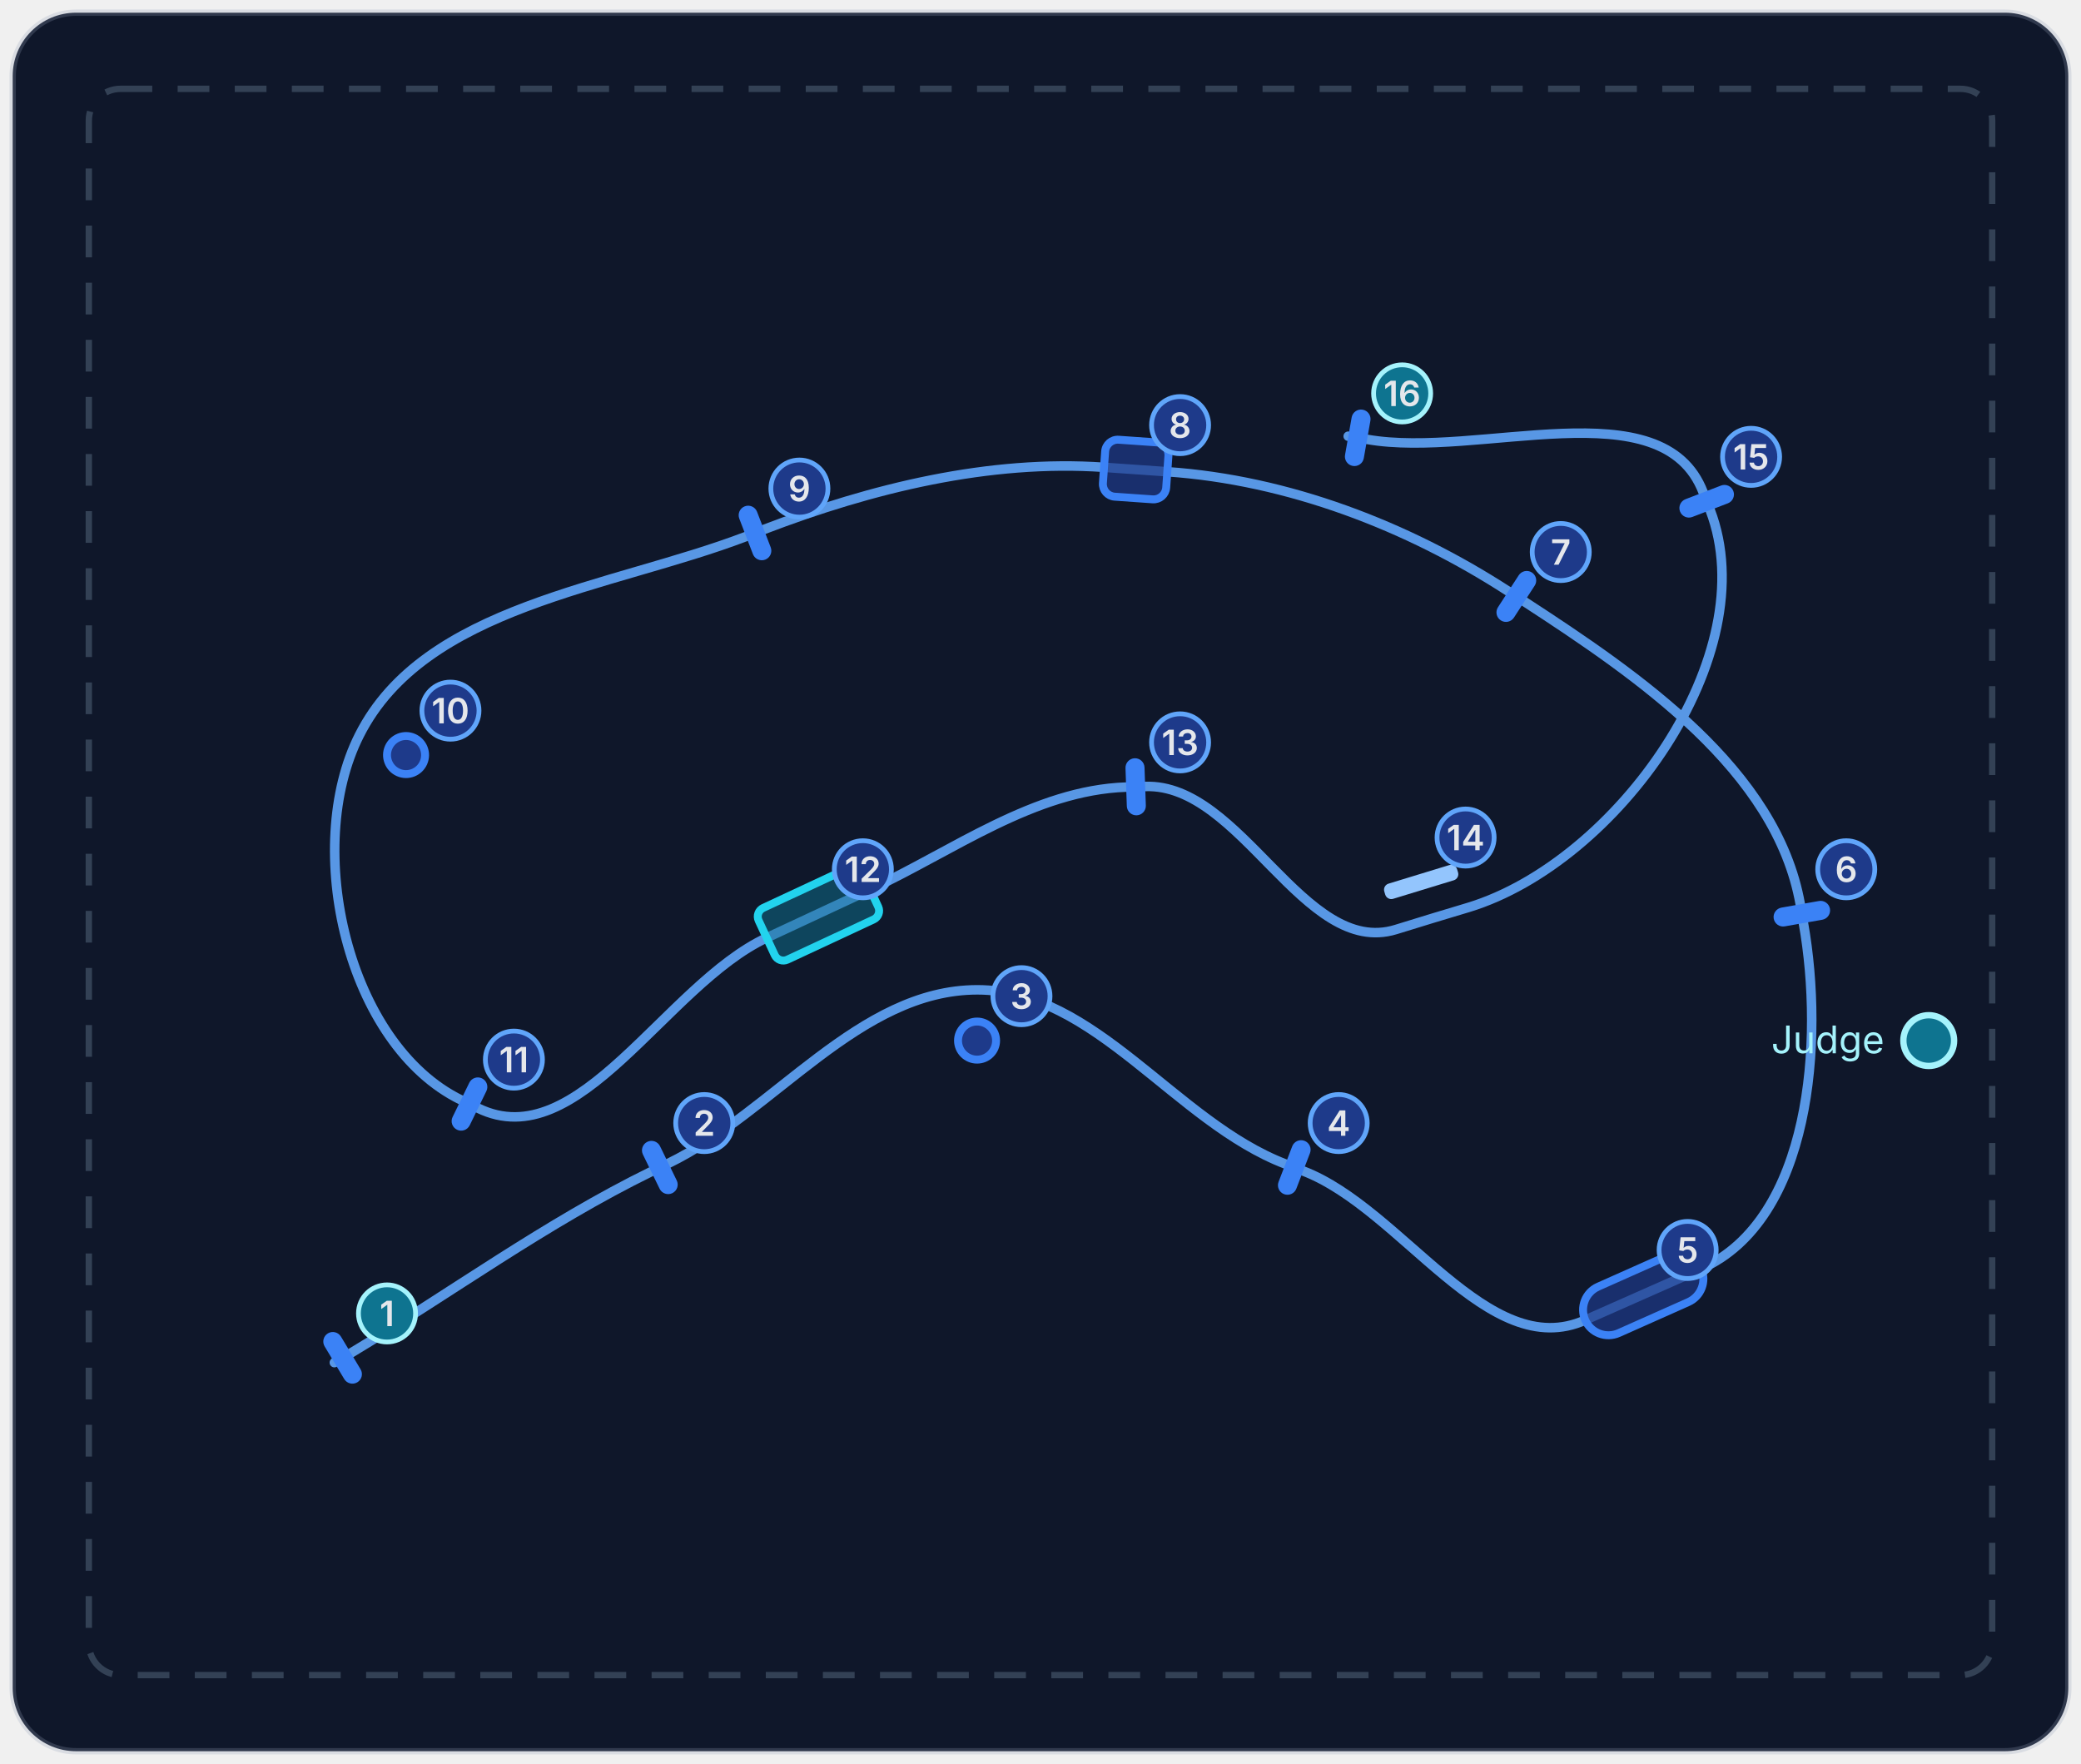
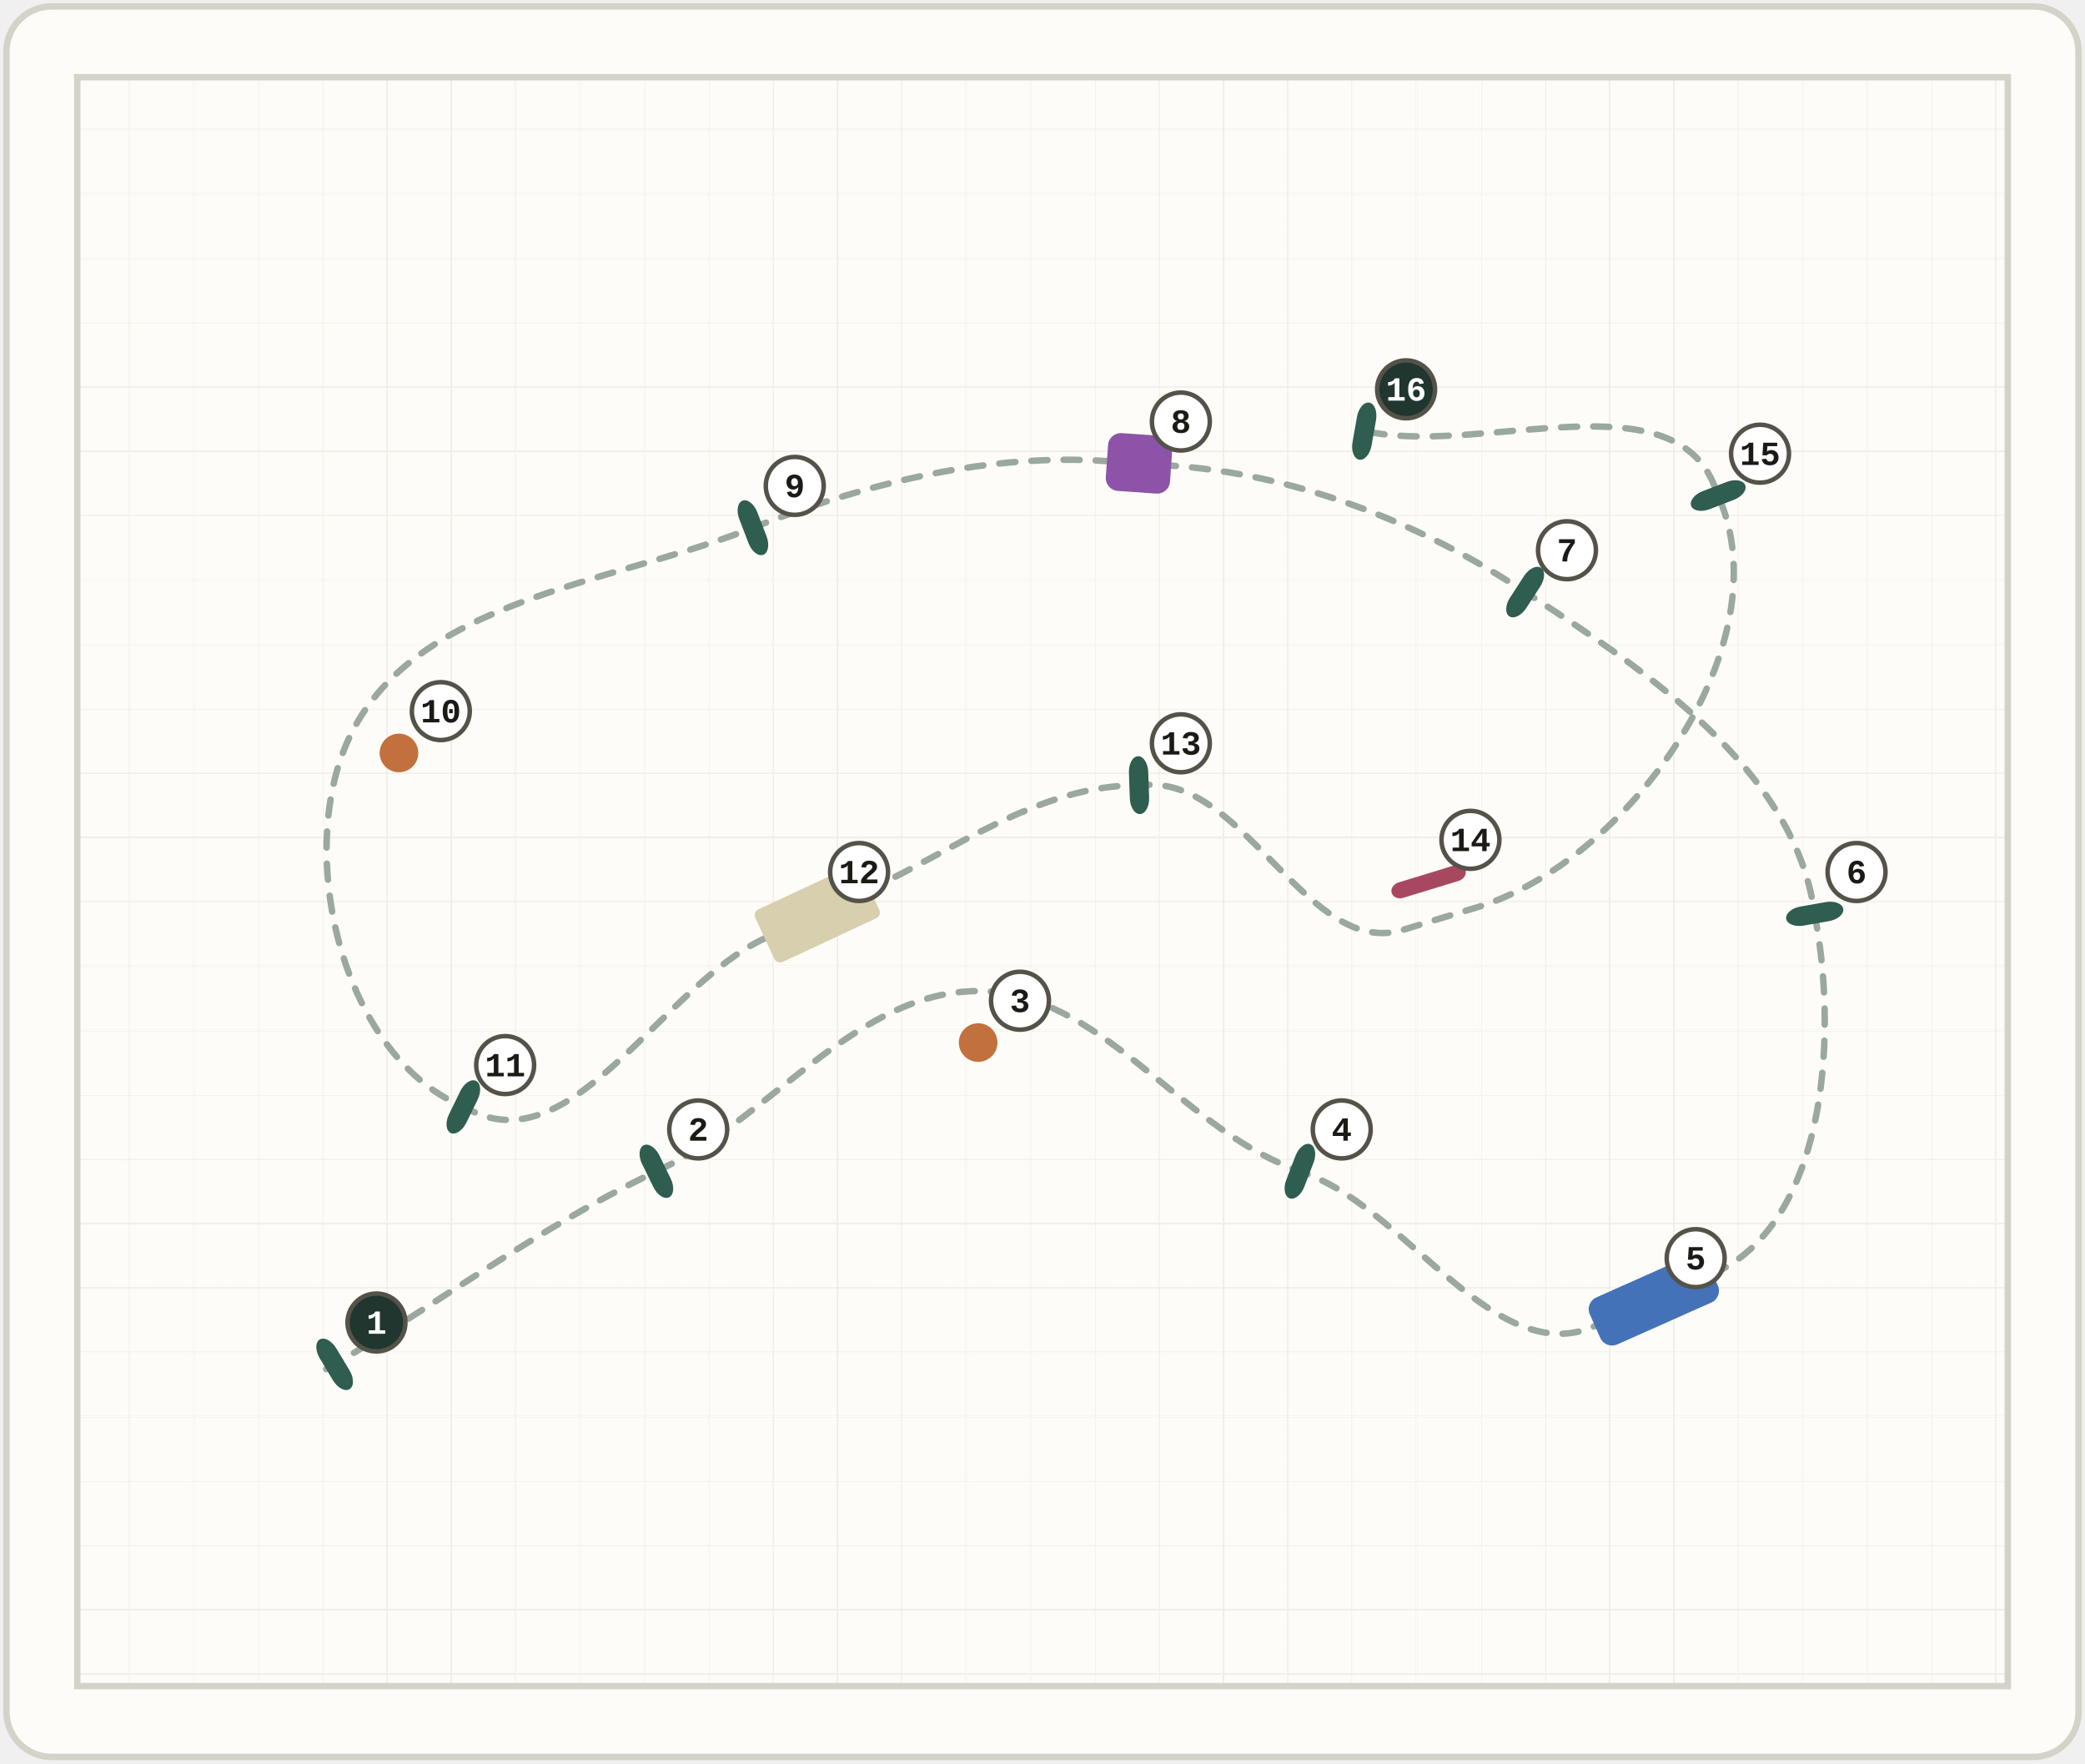
- <svg xmlns="http://www.w3.org/2000/svg" viewBox="0 0 656 556" role="img" aria-labelledby="hooplan-demo-title hooplan-demo-desc">
-   <rect x="4" y="4" width="648" height="548" rx="20" fill="#0F172A" stroke="rgba(148, 163, 184, 0.25)" stroke-width="2" />
-   <rect x="28" y="28" width="600" height="500" rx="10" fill="none" stroke="#334155" stroke-width="2" stroke-dasharray="10 8" />
-   <path d="M 105.4 429.5 C 107.1 428.5, 108.9 427.5, 110.6 426.5 C 142.2 407.5, 172.2 385.5, 205.3 369.3 C 207.1 368.4, 208.9 367.6, 210.7 366.7 C 244.2 350.4, 270.8 312, 308.1 312 C 345.3 312, 370.5 353.6, 405.2 366.9 C 407.1 367.6, 408.9 368.4, 410.8 369.1 C 442.1 381.1, 469.1 429.8, 499.7 416.1 C 511.9 410.7, 524.1 405.3, 536.3 399.9 C 570.9 384.5, 575.1 328.2, 568.5 291 C 568.2 289, 567.8 287, 567.5 285 C 560 242.7, 516.6 213.1, 480.5 189.6 C 478.8 188.5, 477.2 187.5, 475.5 186.4 C 443.6 165.7, 405.9 151.3, 368 148.7 C 361.3 148.2, 354.7 147.8, 348 147.3 C 311.8 144.8, 274.7 153.9, 240.8 166.9 C 238.9 167.6, 237.1 168.4, 235.2 169.1 C 192.5 185.4, 133.9 190.9, 113.3 231.7 C 95.3 267.2, 109.5 329.2, 145.3 346.7 C 147.1 347.6, 148.9 348.4, 150.7 349.3 C 182.4 364.8, 209.8 310.5, 241.7 295.6 C 252.6 290.5, 263.4 285.5, 274.3 280.4 C 300.6 268.1, 326 249.1, 355 248.1 C 357 248, 359 248, 361 247.9 C 391.3 246.8, 411 301.9, 440 293 C 447.7 290.6, 455.3 288.3, 463 286 C 509.7 271.7, 556.6 206.4, 539.1 160.8 C 538.4 158.9, 537.6 157.1, 536.9 155.2 C 524.1 121.8, 466.2 144.7, 431 138.5 C 429 138.2, 427 137.8, 425 137.5" fill="none" stroke="#60A5FA" stroke-width="3" stroke-linecap="round" opacity="0.9" />
-   <rect x="99.0" y="425.0" width="18.0" height="6.0" rx="3" fill="#3B82F6" transform="rotate(-121.0 108 428)" />
-   <rect x="199.0" y="365.0" width="18.0" height="6.0" rx="3" fill="#3B82F6" transform="rotate(-116.0 208 368)" />
-   <rect x="302.0" y="322.0" width="12.0" height="12.0" rx="99" fill="#1E3A8A" stroke="#3B82F6" stroke-width="2.5" transform="rotate(-90.0 308 328)" />
-   <rect x="399.0" y="365.0" width="18.0" height="6.0" rx="3" fill="#3B82F6" transform="rotate(-69.0 408 368)" />
-   <rect x="510.0" y="388.0" width="16.0" height="40.0" rx="8" fill="rgba(30, 58, 138, 0.7)" stroke="#3B82F6" stroke-width="2.5" transform="rotate(-114.0 518 408)" />
-   <rect x="559.0" y="285.0" width="18.0" height="6.0" rx="3" fill="#3B82F6" transform="rotate(170.0 568 288)" />
-   <rect x="469.0" y="185.0" width="18.0" height="6.0" rx="3" fill="#3B82F6" transform="rotate(123.0 478 188)" />
-   <rect x="349.0" y="138.0" width="18.0" height="20.0" rx="4" fill="rgba(30, 58, 138, 0.7)" stroke="#3B82F6" stroke-width="2.5" transform="rotate(94.0 358 148)" />
-   <rect x="229.0" y="165.0" width="18.0" height="6.0" rx="3" fill="#3B82F6" transform="rotate(69.0 238 168)" />
-   <rect x="122.0" y="232.0" width="12.0" height="12.0" rx="99" fill="#1E3A8A" stroke="#3B82F6" stroke-width="2.5" transform="rotate(24.0 128 238)" />
-   <rect x="139.0" y="345.0" width="18.0" height="6.0" rx="3" fill="#3B82F6" transform="rotate(-64.0 148 348)" />
-   <rect x="249.0" y="270.0" width="18.0" height="36.0" rx="3" fill="rgba(14, 116, 144, 0.5)" stroke="#22D3EE" stroke-width="2.5" transform="rotate(-115.0 258 288)" />
-   <rect x="349.0" y="245.0" width="18.0" height="6.0" rx="3" fill="#3B82F6" transform="rotate(-92.0 358 248)" />
-   <rect x="436.0" y="275.5" width="24.0" height="5.0" rx="2" fill="#93C5FD" transform="rotate(-17.0 448 278)" />
-   <rect x="529.0" y="155.0" width="18.0" height="6.0" rx="3" fill="#3B82F6" transform="rotate(159.0 538 158)" />
-   <rect x="419.0" y="135.0" width="18.0" height="6.0" rx="3" fill="#3B82F6" transform="rotate(100.0 428 138)" />
-   <g font-family="Inter, Arial, sans-serif" font-size="11" font-weight="600" text-anchor="middle">
-     <circle cx="122" cy="414" r="9" fill="#0E7490" stroke="#A5F3FC" stroke-width="1.5" />
-     <text x="122" y="418" fill="#E5E7EB">1</text>
+ <svg xmlns="http://www.w3.org/2000/svg" viewBox="0 0 648 548" role="img" aria-labelledby="hooplan-demo-title hooplan-demo-desc">
+   <defs>
+     <pattern id="metre-grid" width="20" height="20" patternUnits="userSpaceOnUse">
+       <path d="M 20 0 L 0 0 0 20" fill="none" stroke="#f0eee6" stroke-width="1" />
+     </pattern>
+   </defs>
+   <rect x="2" y="2" width="644" height="544" rx="14" fill="#fdfcf8" stroke="#d5d2ca" stroke-width="2" />
+   <rect x="24" y="24" width="600" height="500" fill="url(#metre-grid)" stroke="#d5d2ca" stroke-width="2" />
+   <path d="M 101.4 425.5 C 103.1 424.5, 104.9 423.5, 106.6 422.5 C 138.2 403.5, 168.2 381.5, 201.3 365.3 C 203.1 364.4, 204.9 363.6, 206.7 362.7 C 240.2 346.4, 266.8 308, 304.1 308 C 341.3 308, 366.5 349.6, 401.2 362.9 C 403.1 363.6, 404.9 364.4, 406.8 365.1 C 438.1 377.1, 465.1 425.8, 495.7 412.1 C 507.9 406.7, 520.1 401.3, 532.3 395.9 C 566.9 380.5, 571.1 324.2, 564.5 287 C 564.2 285, 563.8 283, 563.5 281 C 556 238.7, 512.6 209.1, 476.5 185.6 C 474.8 184.5, 473.2 183.5, 471.5 182.4 C 439.6 161.7, 401.9 147.3, 364 144.7 C 357.3 144.2, 350.7 143.8, 344 143.3 C 307.8 140.8, 270.7 149.9, 236.8 162.9 C 234.9 163.6, 233.1 164.4, 231.2 165.1 C 188.5 181.4, 129.9 186.9, 109.3 227.7 C 91.3 263.2, 105.5 325.2, 141.3 342.7 C 143.1 343.6, 144.9 344.4, 146.7 345.3 C 178.4 360.8, 205.8 306.5, 237.7 291.6 C 248.6 286.5, 259.4 281.5, 270.3 276.4 C 296.6 264.1, 322 245.1, 351 244.1 C 353 244, 355 244, 357 243.9 C 387.3 242.8, 407 297.9, 436 289 C 443.7 286.6, 451.3 284.3, 459 282 C 505.7 267.7, 552.6 202.4, 535.1 156.8 C 534.4 154.9, 533.6 153.1, 532.9 151.2 C 520.1 117.8, 462.2 140.7, 427 134.5 C 425 134.2, 423 133.8, 421 133.5" fill="none" stroke="#9aa89f" stroke-width="2" stroke-dasharray="5 5" stroke-linecap="round" />
+   <rect x="95.0" y="421.0" width="18.0" height="6.0" rx="5" fill="#2f5d50" transform="rotate(-121.0 104 424)" />
+   <rect x="195.0" y="361.0" width="18.0" height="6.0" rx="5" fill="#2f5d50" transform="rotate(-116.0 204 364)" />
+   <rect x="298.0" y="318.0" width="12.0" height="12.0" rx="99" fill="#c2703d" transform="rotate(-90.0 304 324)" />
+   <rect x="395.0" y="361.0" width="18.0" height="6.0" rx="5" fill="#2f5d50" transform="rotate(-69.0 404 364)" />
+   <rect x="506.0" y="384.0" width="16.0" height="40.0" rx="4" fill="#4472b8" transform="rotate(-114.0 514 404)" />
+   <rect x="555.0" y="281.0" width="18.0" height="6.0" rx="5" fill="#2f5d50" transform="rotate(170.0 564 284)" />
+   <rect x="465.0" y="181.0" width="18.0" height="6.0" rx="5" fill="#2f5d50" transform="rotate(123.0 474 184)" />
+   <rect x="345.0" y="134.0" width="18.0" height="20.0" rx="4" fill="#8c53a8" transform="rotate(94.0 354 144)" />
+   <rect x="225.0" y="161.0" width="18.0" height="6.0" rx="5" fill="#2f5d50" transform="rotate(69.0 234 164)" />
+   <rect x="118.0" y="228.0" width="12.0" height="12.0" rx="99" fill="#c2703d" transform="rotate(24.0 124 234)" />
+   <rect x="135.0" y="341.0" width="18.0" height="6.0" rx="5" fill="#2f5d50" transform="rotate(-64.0 144 344)" />
+   <rect x="245.0" y="266.0" width="18.0" height="36.0" rx="2" fill="#d8cfae" transform="rotate(-115.0 254 284)" />
+   <rect x="345.0" y="241.0" width="18.0" height="6.0" rx="5" fill="#2f5d50" transform="rotate(-92.0 354 244)" />
+   <rect x="432.0" y="271.5" width="24.0" height="5.0" rx="3" fill="#a84860" transform="rotate(-17.0 444 274)" />
+   <rect x="525.0" y="151.0" width="18.0" height="6.0" rx="5" fill="#2f5d50" transform="rotate(159.0 534 154)" />
+   <rect x="415.0" y="131.0" width="18.0" height="6.0" rx="5" fill="#2f5d50" transform="rotate(100.0 424 134)" />
+   <g font-family="'IBM Plex Mono', 'Courier New', monospace" font-size="10.5" font-weight="600" text-anchor="middle">
+     <circle cx="117" cy="411" r="9" fill="#20362f" stroke="#55524a" stroke-width="1.4" />
+     <text x="117" y="414.5" fill="#ffffff">1</text>
  </g>
-   <g font-family="Inter, Arial, sans-serif" font-size="11" font-weight="600" text-anchor="middle">
-     <circle cx="222" cy="354" r="9" fill="#1E3A8A" stroke="#60A5FA" stroke-width="1.5" />
-     <text x="222" y="358" fill="#E5E7EB">2</text>
+   <g font-family="'IBM Plex Mono', 'Courier New', monospace" font-size="10.5" font-weight="600" text-anchor="middle">
+     <circle cx="217" cy="351" r="9" fill="#ffffff" stroke="#55524a" stroke-width="1.4" />
+     <text x="217" y="354.5" fill="#1c1a17">2</text>
  </g>
-   <g font-family="Inter, Arial, sans-serif" font-size="11" font-weight="600" text-anchor="middle">
-     <circle cx="322" cy="314" r="9" fill="#1E3A8A" stroke="#60A5FA" stroke-width="1.5" />
-     <text x="322" y="318" fill="#E5E7EB">3</text>
+   <g font-family="'IBM Plex Mono', 'Courier New', monospace" font-size="10.5" font-weight="600" text-anchor="middle">
+     <circle cx="317" cy="311" r="9" fill="#ffffff" stroke="#55524a" stroke-width="1.4" />
+     <text x="317" y="314.5" fill="#1c1a17">3</text>
  </g>
-   <g font-family="Inter, Arial, sans-serif" font-size="11" font-weight="600" text-anchor="middle">
-     <circle cx="422" cy="354" r="9" fill="#1E3A8A" stroke="#60A5FA" stroke-width="1.5" />
-     <text x="422" y="358" fill="#E5E7EB">4</text>
+   <g font-family="'IBM Plex Mono', 'Courier New', monospace" font-size="10.5" font-weight="600" text-anchor="middle">
+     <circle cx="417" cy="351" r="9" fill="#ffffff" stroke="#55524a" stroke-width="1.4" />
+     <text x="417" y="354.5" fill="#1c1a17">4</text>
  </g>
-   <g font-family="Inter, Arial, sans-serif" font-size="11" font-weight="600" text-anchor="middle">
-     <circle cx="532" cy="394" r="9" fill="#1E3A8A" stroke="#60A5FA" stroke-width="1.5" />
-     <text x="532" y="398" fill="#E5E7EB">5</text>
+   <g font-family="'IBM Plex Mono', 'Courier New', monospace" font-size="10.5" font-weight="600" text-anchor="middle">
+     <circle cx="527" cy="391" r="9" fill="#ffffff" stroke="#55524a" stroke-width="1.4" />
+     <text x="527" y="394.5" fill="#1c1a17">5</text>
  </g>
-   <g font-family="Inter, Arial, sans-serif" font-size="11" font-weight="600" text-anchor="middle">
-     <circle cx="582" cy="274" r="9" fill="#1E3A8A" stroke="#60A5FA" stroke-width="1.5" />
-     <text x="582" y="278" fill="#E5E7EB">6</text>
+   <g font-family="'IBM Plex Mono', 'Courier New', monospace" font-size="10.5" font-weight="600" text-anchor="middle">
+     <circle cx="577" cy="271" r="9" fill="#ffffff" stroke="#55524a" stroke-width="1.4" />
+     <text x="577" y="274.5" fill="#1c1a17">6</text>
  </g>
-   <g font-family="Inter, Arial, sans-serif" font-size="11" font-weight="600" text-anchor="middle">
-     <circle cx="492" cy="174" r="9" fill="#1E3A8A" stroke="#60A5FA" stroke-width="1.5" />
-     <text x="492" y="178" fill="#E5E7EB">7</text>
+   <g font-family="'IBM Plex Mono', 'Courier New', monospace" font-size="10.5" font-weight="600" text-anchor="middle">
+     <circle cx="487" cy="171" r="9" fill="#ffffff" stroke="#55524a" stroke-width="1.4" />
+     <text x="487" y="174.5" fill="#1c1a17">7</text>
  </g>
-   <g font-family="Inter, Arial, sans-serif" font-size="11" font-weight="600" text-anchor="middle">
-     <circle cx="372" cy="134" r="9" fill="#1E3A8A" stroke="#60A5FA" stroke-width="1.5" />
-     <text x="372" y="138" fill="#E5E7EB">8</text>
+   <g font-family="'IBM Plex Mono', 'Courier New', monospace" font-size="10.5" font-weight="600" text-anchor="middle">
+     <circle cx="367" cy="131" r="9" fill="#ffffff" stroke="#55524a" stroke-width="1.4" />
+     <text x="367" y="134.5" fill="#1c1a17">8</text>
  </g>
-   <g font-family="Inter, Arial, sans-serif" font-size="11" font-weight="600" text-anchor="middle">
-     <circle cx="252" cy="154" r="9" fill="#1E3A8A" stroke="#60A5FA" stroke-width="1.5" />
-     <text x="252" y="158" fill="#E5E7EB">9</text>
+   <g font-family="'IBM Plex Mono', 'Courier New', monospace" font-size="10.5" font-weight="600" text-anchor="middle">
+     <circle cx="247" cy="151" r="9" fill="#ffffff" stroke="#55524a" stroke-width="1.4" />
+     <text x="247" y="154.5" fill="#1c1a17">9</text>
  </g>
-   <g font-family="Inter, Arial, sans-serif" font-size="11" font-weight="600" text-anchor="middle">
-     <circle cx="142" cy="224" r="9" fill="#1E3A8A" stroke="#60A5FA" stroke-width="1.5" />
-     <text x="142" y="228" fill="#E5E7EB">10</text>
+   <g font-family="'IBM Plex Mono', 'Courier New', monospace" font-size="10.5" font-weight="600" text-anchor="middle">
+     <circle cx="137" cy="221" r="9" fill="#ffffff" stroke="#55524a" stroke-width="1.4" />
+     <text x="137" y="224.5" fill="#1c1a17">10</text>
  </g>
-   <g font-family="Inter, Arial, sans-serif" font-size="11" font-weight="600" text-anchor="middle">
-     <circle cx="162" cy="334" r="9" fill="#1E3A8A" stroke="#60A5FA" stroke-width="1.5" />
-     <text x="162" y="338" fill="#E5E7EB">11</text>
+   <g font-family="'IBM Plex Mono', 'Courier New', monospace" font-size="10.5" font-weight="600" text-anchor="middle">
+     <circle cx="157" cy="331" r="9" fill="#ffffff" stroke="#55524a" stroke-width="1.4" />
+     <text x="157" y="334.5" fill="#1c1a17">11</text>
  </g>
-   <g font-family="Inter, Arial, sans-serif" font-size="11" font-weight="600" text-anchor="middle">
-     <circle cx="272" cy="274" r="9" fill="#1E3A8A" stroke="#60A5FA" stroke-width="1.5" />
-     <text x="272" y="278" fill="#E5E7EB">12</text>
+   <g font-family="'IBM Plex Mono', 'Courier New', monospace" font-size="10.5" font-weight="600" text-anchor="middle">
+     <circle cx="267" cy="271" r="9" fill="#ffffff" stroke="#55524a" stroke-width="1.4" />
+     <text x="267" y="274.5" fill="#1c1a17">12</text>
  </g>
-   <g font-family="Inter, Arial, sans-serif" font-size="11" font-weight="600" text-anchor="middle">
-     <circle cx="372" cy="234" r="9" fill="#1E3A8A" stroke="#60A5FA" stroke-width="1.5" />
-     <text x="372" y="238" fill="#E5E7EB">13</text>
+   <g font-family="'IBM Plex Mono', 'Courier New', monospace" font-size="10.5" font-weight="600" text-anchor="middle">
+     <circle cx="367" cy="231" r="9" fill="#ffffff" stroke="#55524a" stroke-width="1.4" />
+     <text x="367" y="234.5" fill="#1c1a17">13</text>
  </g>
-   <g font-family="Inter, Arial, sans-serif" font-size="11" font-weight="600" text-anchor="middle">
-     <circle cx="462" cy="264" r="9" fill="#1E3A8A" stroke="#60A5FA" stroke-width="1.5" />
-     <text x="462" y="268" fill="#E5E7EB">14</text>
+   <g font-family="'IBM Plex Mono', 'Courier New', monospace" font-size="10.5" font-weight="600" text-anchor="middle">
+     <circle cx="457" cy="261" r="9" fill="#ffffff" stroke="#55524a" stroke-width="1.4" />
+     <text x="457" y="264.5" fill="#1c1a17">14</text>
  </g>
-   <g font-family="Inter, Arial, sans-serif" font-size="11" font-weight="600" text-anchor="middle">
-     <circle cx="552" cy="144" r="9" fill="#1E3A8A" stroke="#60A5FA" stroke-width="1.5" />
-     <text x="552" y="148" fill="#E5E7EB">15</text>
+   <g font-family="'IBM Plex Mono', 'Courier New', monospace" font-size="10.5" font-weight="600" text-anchor="middle">
+     <circle cx="547" cy="141" r="9" fill="#ffffff" stroke="#55524a" stroke-width="1.4" />
+     <text x="547" y="144.5" fill="#1c1a17">15</text>
  </g>
-   <g font-family="Inter, Arial, sans-serif" font-size="11" font-weight="600" text-anchor="middle">
-     <circle cx="442" cy="124" r="9" fill="#0E7490" stroke="#A5F3FC" stroke-width="1.5" />
-     <text x="442" y="128" fill="#E5E7EB">16</text>
+   <g font-family="'IBM Plex Mono', 'Courier New', monospace" font-size="10.5" font-weight="600" text-anchor="middle">
+     <circle cx="437" cy="121" r="9" fill="#20362f" stroke="#55524a" stroke-width="1.4" />
+     <text x="437" y="124.5" fill="#ffffff">16</text>
  </g>
-   <circle cx="608" cy="328" r="8" fill="#0E7490" stroke="#A5F3FC" stroke-width="2" />
-   <text x="594" y="332" font-family="Inter, Arial, sans-serif" font-size="12" fill="#A5F3FC" text-anchor="end">Judge</text>
</svg>
